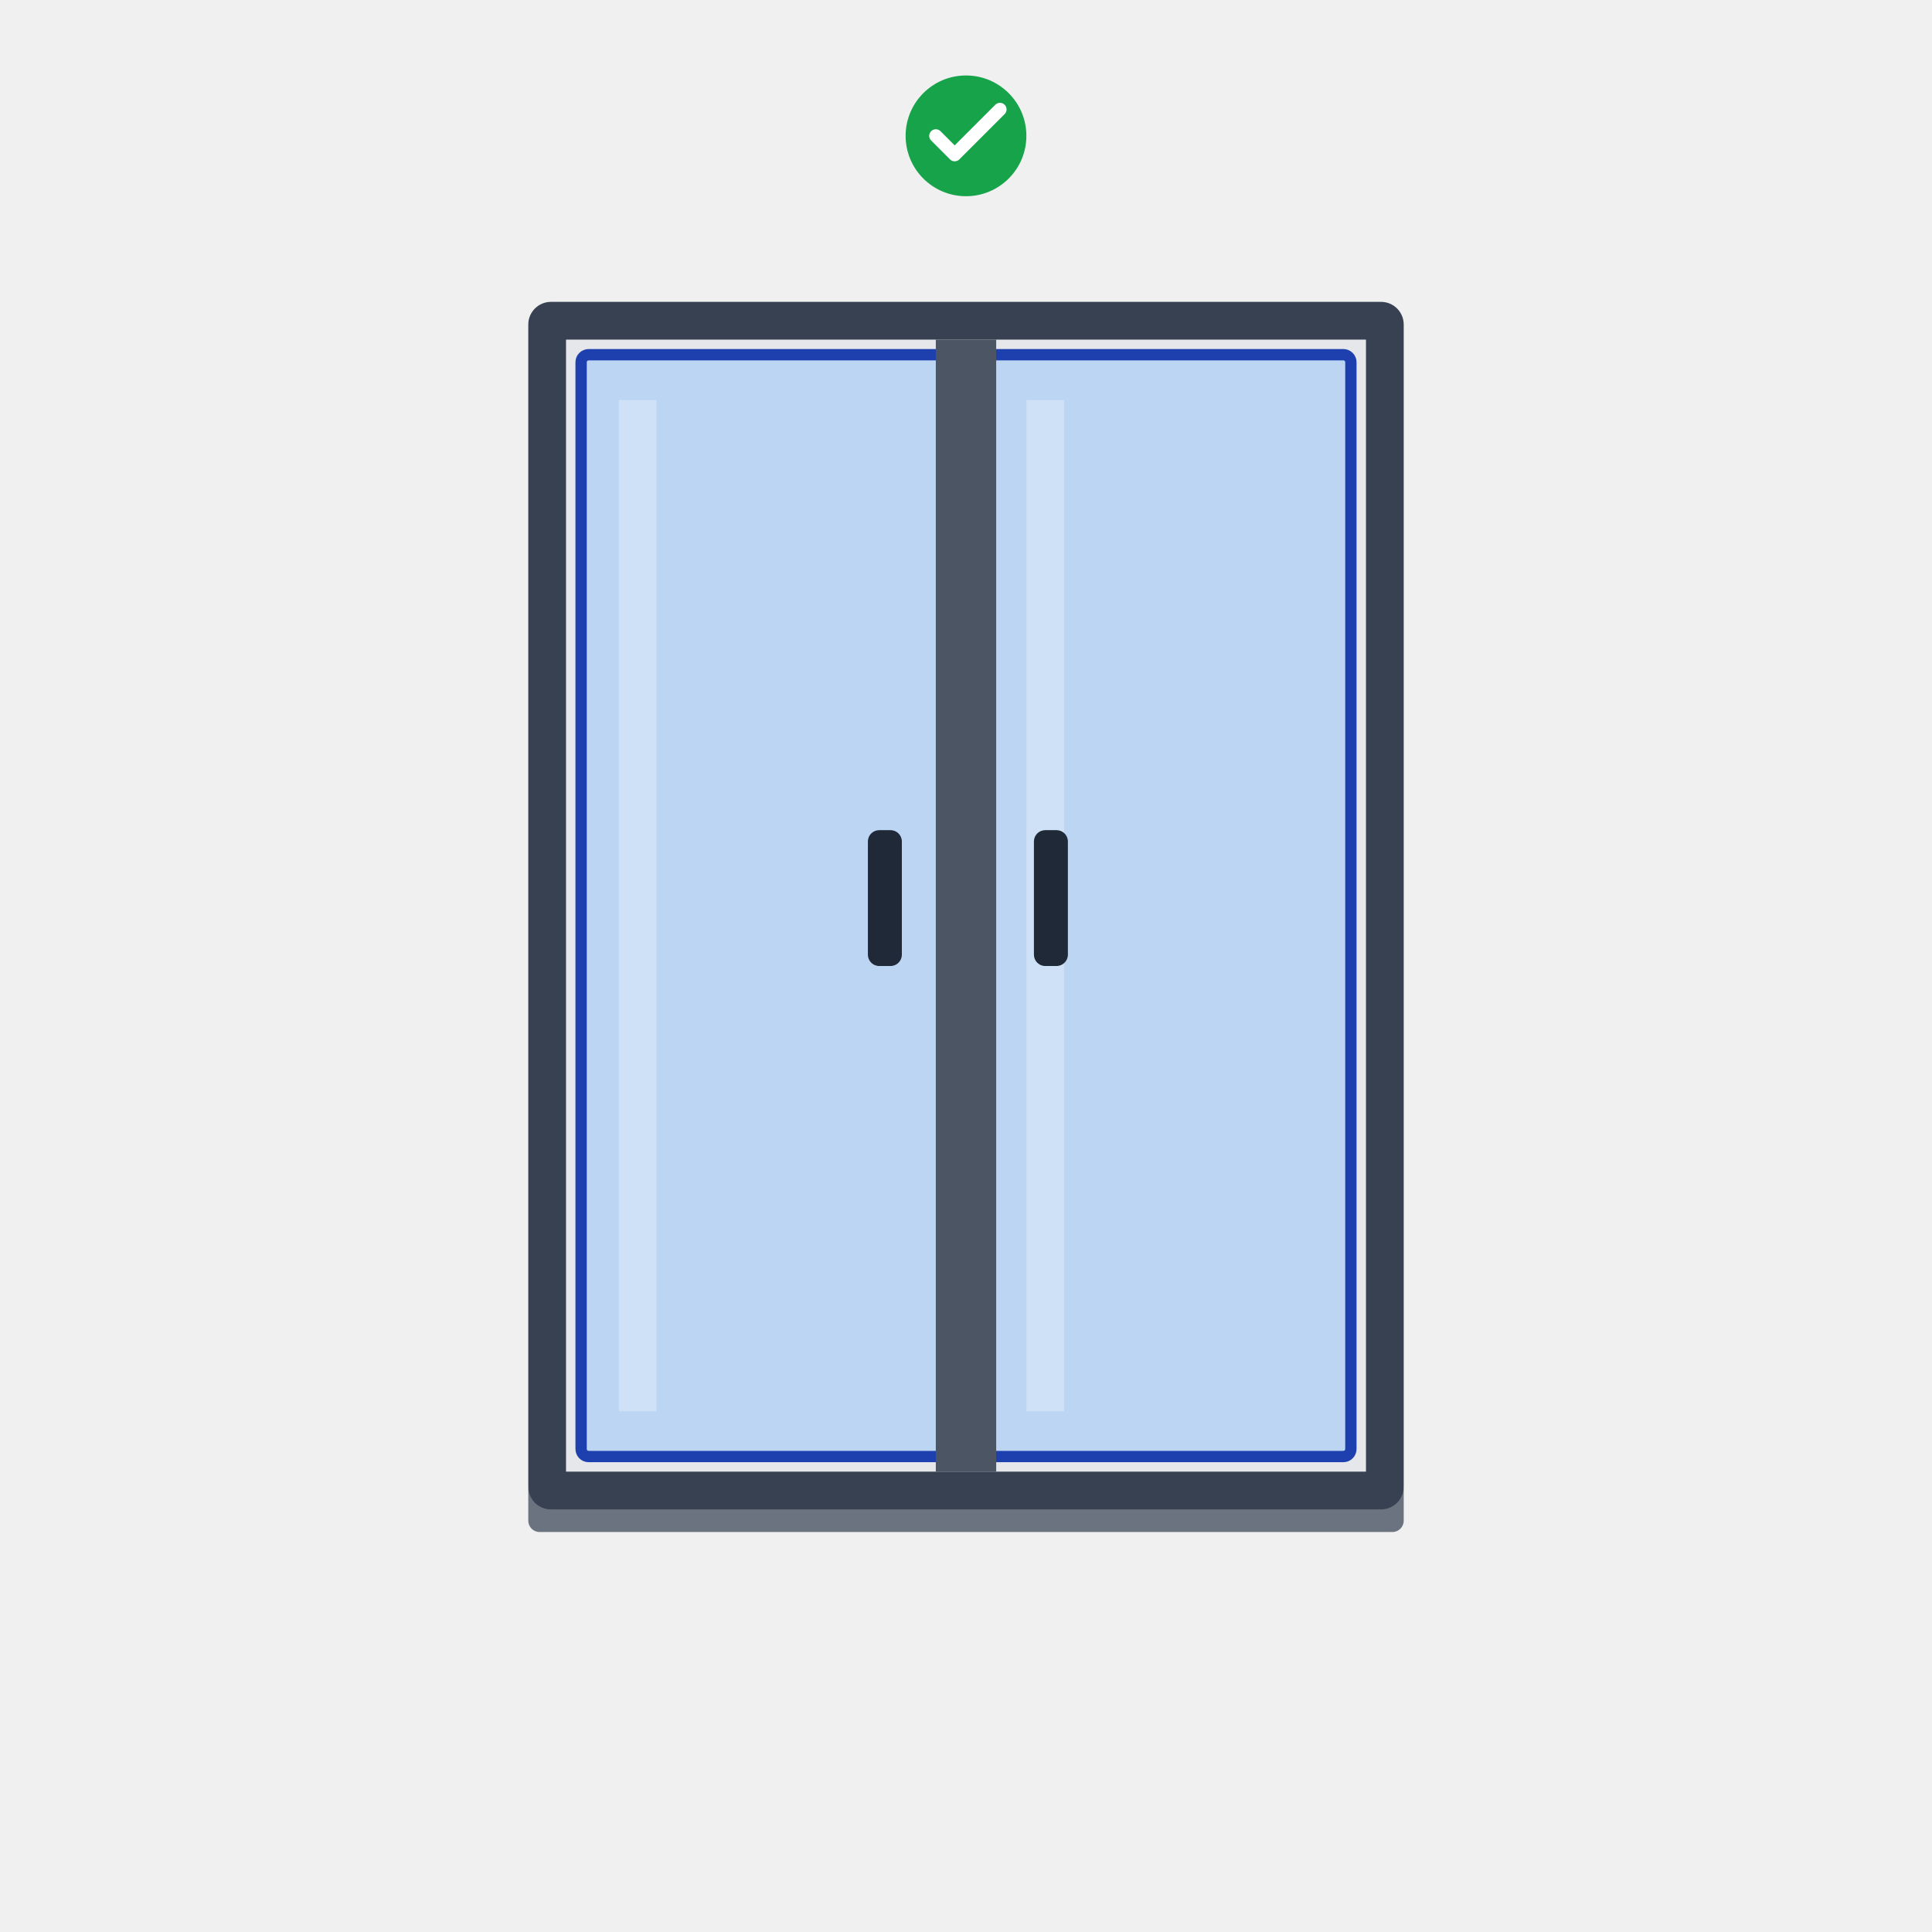
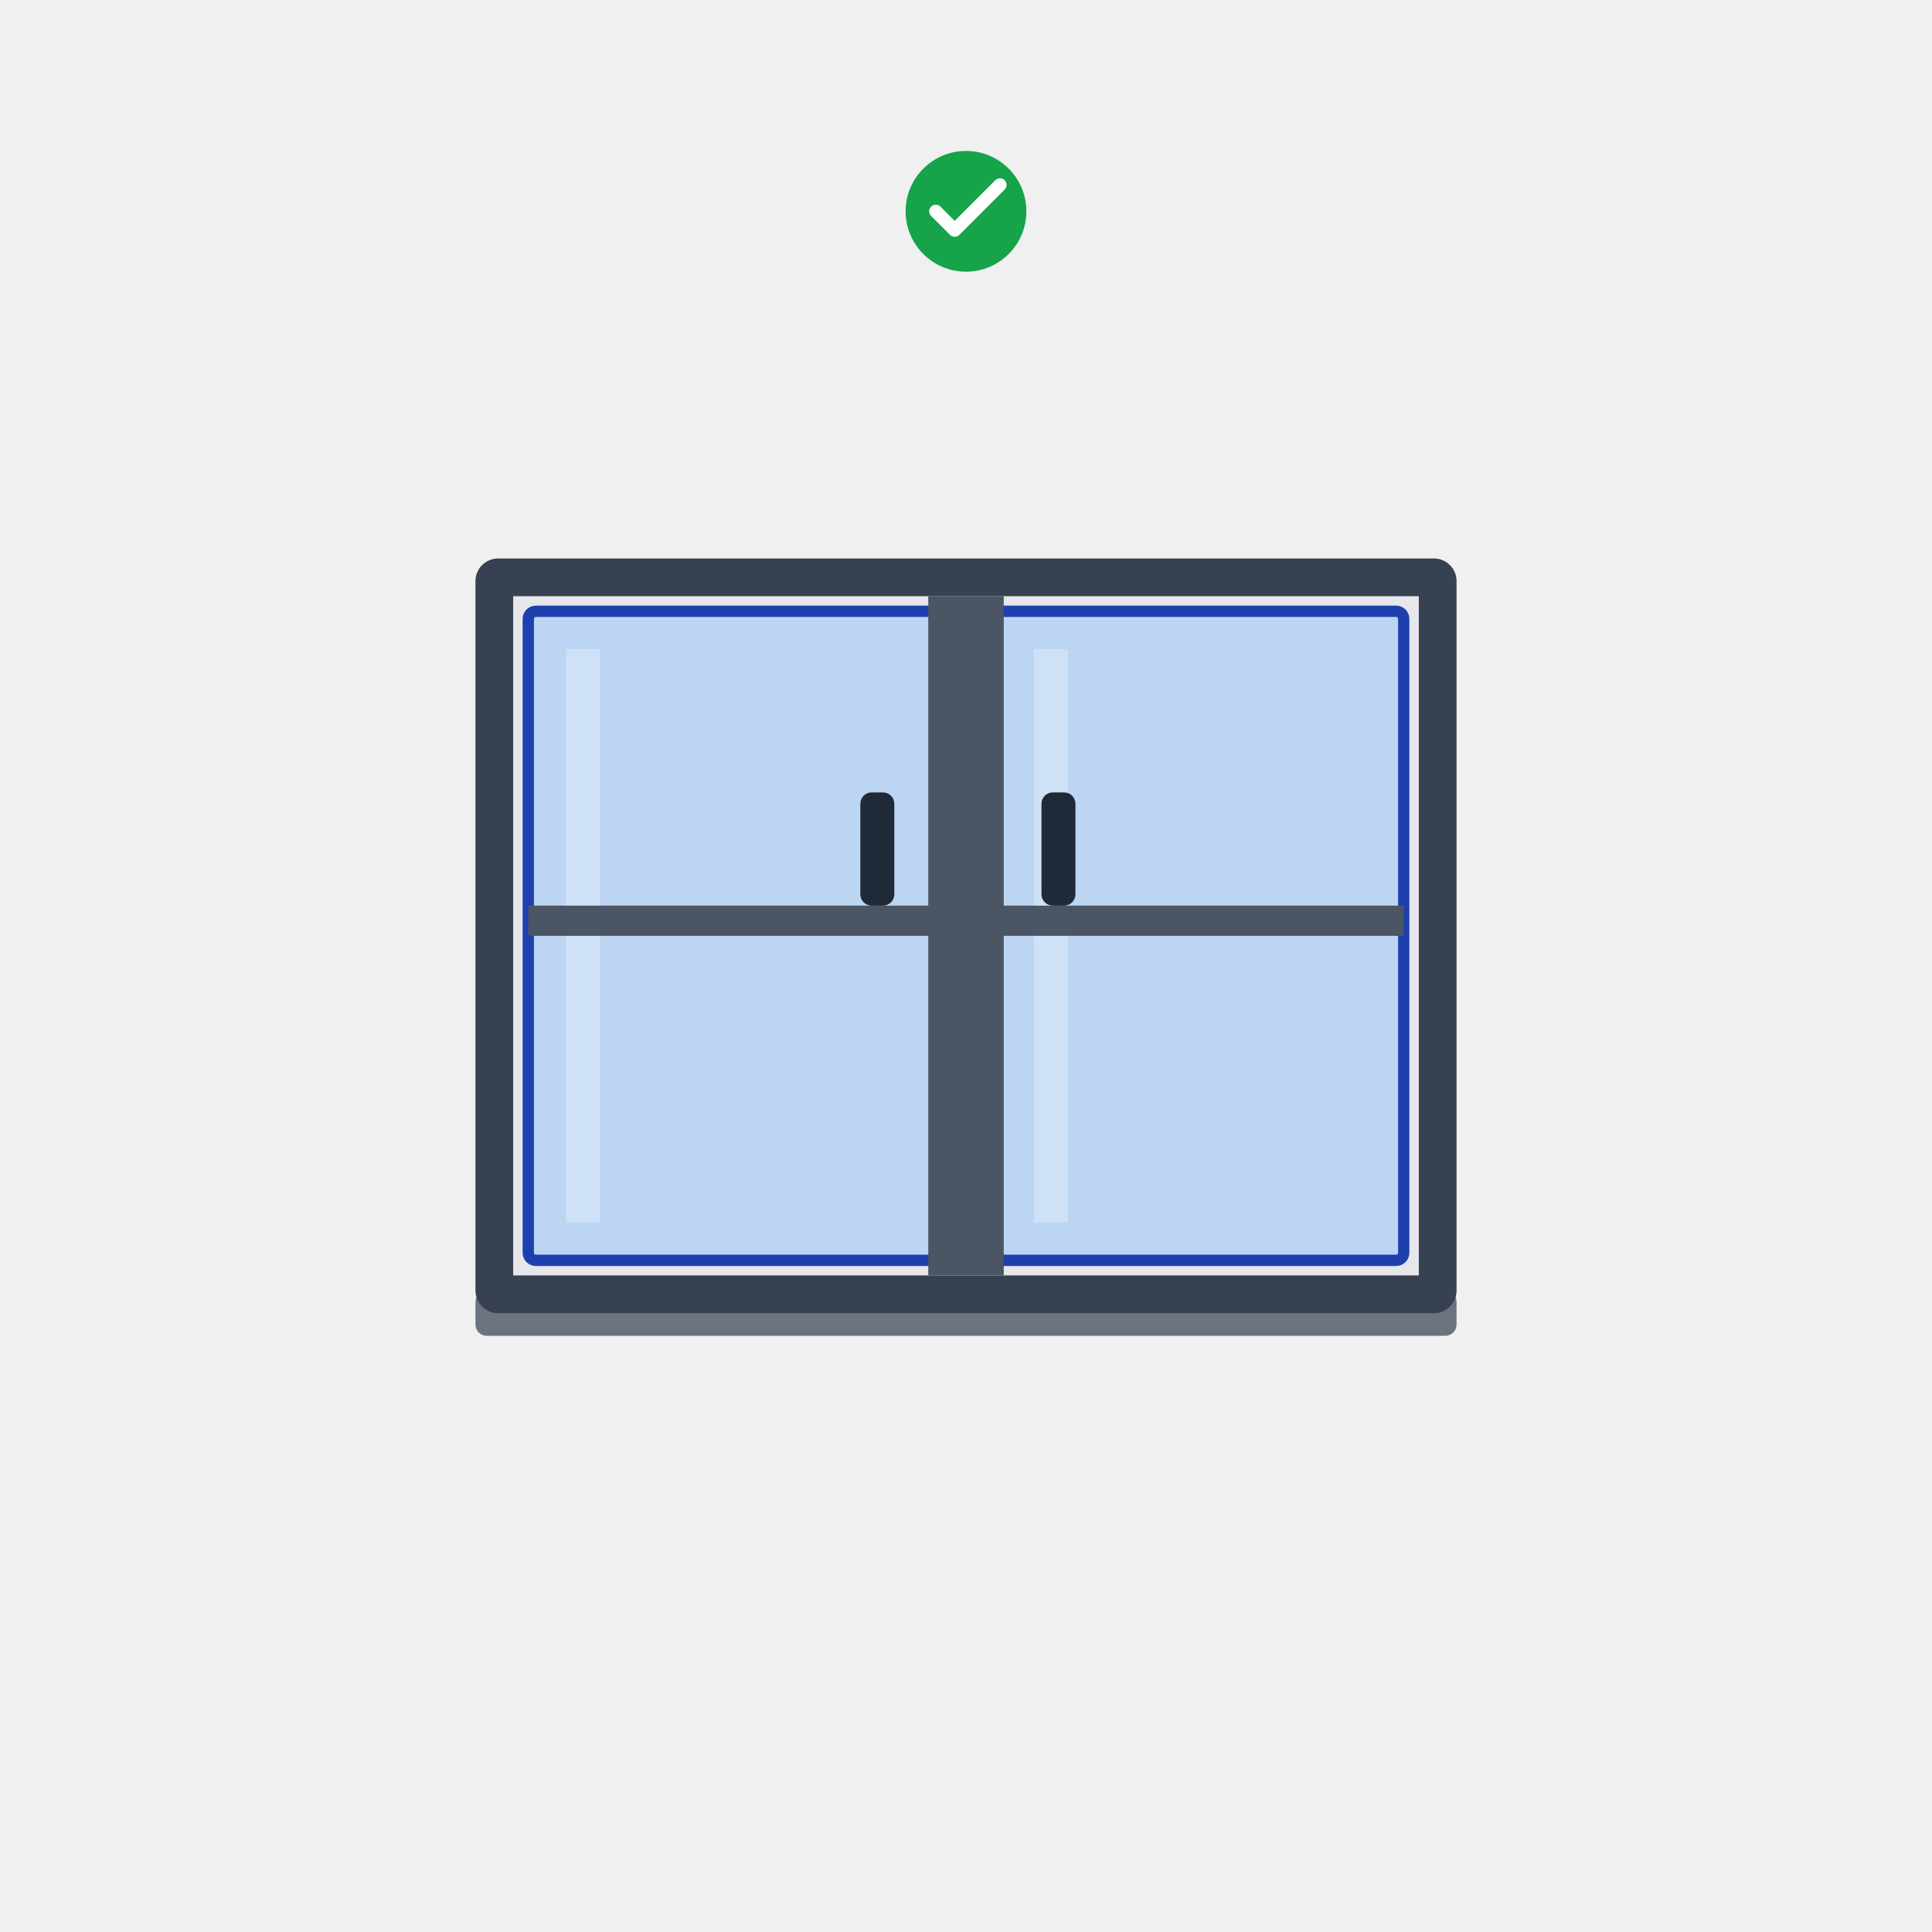
<svg xmlns="http://www.w3.org/2000/svg" viewBox="0 0 512 512" width="512" height="512">
-   <rect x="140" y="392" width="232" height="14" rx="3" fill="#6b7280" />
-   <rect x="140" y="80" width="232" height="320" rx="6" fill="#374151" />
-   <rect x="150" y="90" width="212" height="300" fill="#e5e7eb" />
-   <rect x="154" y="94" width="96" height="292" rx="2" fill="#93c5fd" fill-opacity="0.5" stroke="#1e40af" stroke-width="3" />
-   <path d="M164 106v268h10V106z" fill="#fff" fill-opacity="0.28" />
-   <rect x="262" y="94" width="96" height="292" rx="2" fill="#93c5fd" fill-opacity="0.5" stroke="#1e40af" stroke-width="3" />
-   <path d="M272 106v268h10V106z" fill="#fff" fill-opacity="0.28" />
-   <rect x="248" y="90" width="16" height="300" fill="#4b5563" />
-   <rect x="230" y="220" width="9" height="36" rx="3" fill="#1f2937" />
-   <rect x="274" y="220" width="9" height="36" rx="3" fill="#1f2937" />
-   <circle cx="256" cy="36" r="16" fill="#16a34a" />
-   <path d="M248 36l5 5 12-12" fill="none" stroke="#fff" stroke-width="3.5" stroke-linecap="round" stroke-linejoin="round" />
+   <rect x="126" y="342" width="260" height="12" rx="3" fill="#6b7280" />
+   <rect x="126" y="148" width="260" height="200" rx="6" fill="#374151" />
+   <rect x="136" y="158" width="240" height="180" fill="#e5e7eb" />
+   <rect x="140" y="162" width="108" height="172" rx="2" fill="#93c5fd" fill-opacity="0.5" stroke="#1e40af" stroke-width="3" />
+   <path d="M150 172v152h9V172z" fill="#fff" fill-opacity="0.28" />
+   <rect x="264" y="162" width="108" height="172" rx="2" fill="#93c5fd" fill-opacity="0.5" stroke="#1e40af" stroke-width="3" />
+   <path d="M274 172v152h9V172z" fill="#fff" fill-opacity="0.28" />
+   <rect x="246" y="158" width="20" height="180" fill="#4b5563" />
+   <rect x="140" y="240" width="232" height="8" fill="#4b5563" />
+   <rect x="228" y="210" width="9" height="30" rx="3" fill="#1f2937" />
+   <rect x="276" y="210" width="9" height="30" rx="3" fill="#1f2937" />
+   <circle cx="256" cy="56" r="16" fill="#16a34a" />
+   <path d="M248 56l5 5 12-12" fill="none" stroke="#fff" stroke-width="3.5" stroke-linecap="round" stroke-linejoin="round" />
</svg>
